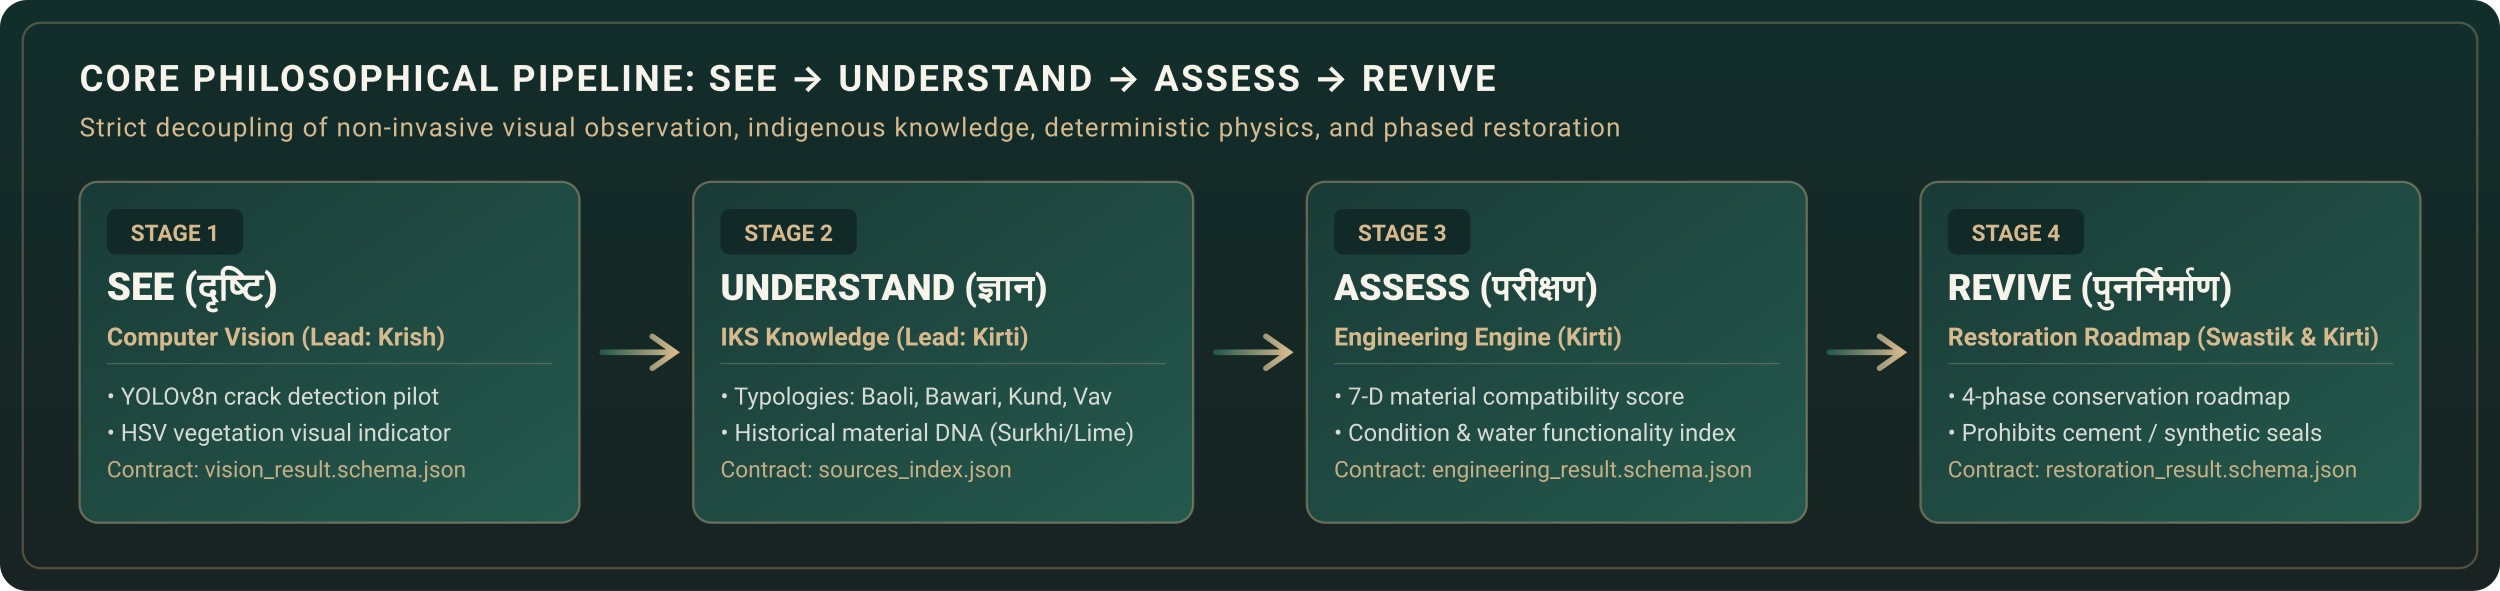
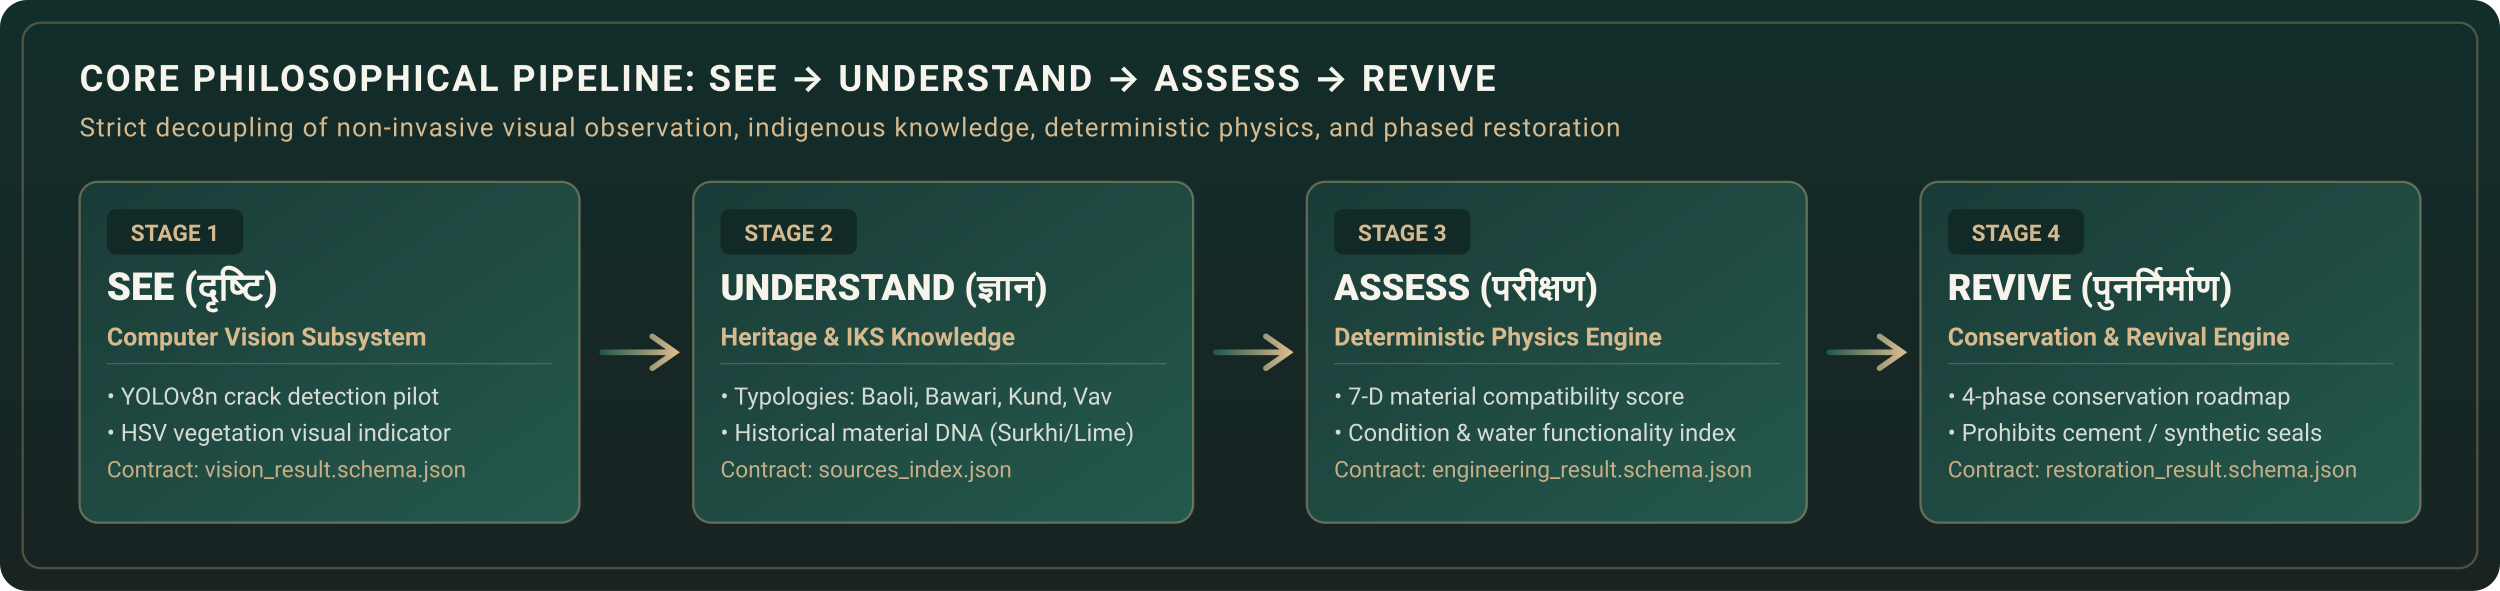
<svg xmlns="http://www.w3.org/2000/svg" viewBox="0 0 1100 260" width="100%" height="auto">
  <defs>
    <linearGradient id="pipeBg" x1="0%" y1="0%" x2="0%" y2="100%">
      <stop offset="0%" stop-color="#122E2B" />
      <stop offset="100%" stop-color="#182322" />
    </linearGradient>
    <linearGradient id="stageGrad" x1="0%" y1="0%" x2="100%" y2="100%">
      <stop offset="0%" stop-color="#1A3B37" />
      <stop offset="100%" stop-color="#24594D" />
    </linearGradient>
    <linearGradient id="arrowGrad" x1="0%" y1="0%" x2="100%" y2="0%">
      <stop offset="0%" stop-color="#24594D" />
      <stop offset="100%" stop-color="#D7B98E" />
    </linearGradient>
  </defs>
  <rect width="1100" height="260" rx="12" fill="url(#pipeBg)" />
  <rect x="10" y="10" width="1080" height="240" rx="8" fill="none" stroke="#D7B98E" stroke-width="1" stroke-opacity="0.3" />
  <text x="35" y="40" font-family="-apple-system, BlinkMacSystemFont, 'Segoe UI', Roboto, sans-serif" font-size="16" font-weight="700" fill="#F7F4EC" letter-spacing="1">
    CORE PHILOSOPHICAL PIPELINE: SEE → UNDERSTAND → ASSESS → REVIVE
  </text>
  <text x="35" y="60" font-family="-apple-system, BlinkMacSystemFont, 'Segoe UI', Roboto, sans-serif" font-size="11.5" fill="#D7B98E" letter-spacing="0.5">
    Strict decoupling of non-invasive visual observation, indigenous knowledge, deterministic physics, and phased restoration
  </text>
  <g transform="translate(35, 80)">
    <rect x="0" y="0" width="220" height="150" rx="8" fill="url(#stageGrad)" stroke="#D7B98E" stroke-width="1" stroke-opacity="0.4" />
    <rect x="12" y="12" width="60" height="20" rx="4" fill="#122A27" />
    <text x="42" y="26" font-family="-apple-system, BlinkMacSystemFont, 'Segoe UI', Roboto, sans-serif" font-size="10" font-weight="700" fill="#D7B98E" text-anchor="middle">STAGE 1</text>
    <text x="12" y="52" font-family="-apple-system, BlinkMacSystemFont, 'Segoe UI', Roboto, sans-serif" font-size="17" font-weight="800" fill="#F7F4EC">SEE (दृष्टि)</text>
-     <text x="12" y="72" font-family="-apple-system, BlinkMacSystemFont, 'Segoe UI', Roboto, sans-serif" font-size="11" font-weight="600" fill="#D7B98E">Computer Vision (Lead: Krish)</text>
+     <text x="12" y="72" font-family="-apple-system, BlinkMacSystemFont, 'Segoe UI', Roboto, sans-serif" font-size="11" font-weight="600" fill="#D7B98E">Computer Vision Subsystem</text>
    <line x1="12" y1="80" x2="208" y2="80" stroke="#D7B98E" stroke-width="0.5" stroke-opacity="0.3" />
    <text x="12" y="98" font-family="-apple-system, BlinkMacSystemFont, 'Segoe UI', Roboto, sans-serif" font-size="10.5" fill="#F7F4EC" fill-opacity="0.85">• YOLOv8n crack detection pilot</text>
    <text x="12" y="114" font-family="-apple-system, BlinkMacSystemFont, 'Segoe UI', Roboto, sans-serif" font-size="10.5" fill="#F7F4EC" fill-opacity="0.85">• HSV vegetation visual indicator</text>
    <text x="12" y="130" font-family="-apple-system, BlinkMacSystemFont, 'Segoe UI', Roboto, sans-serif" font-size="10" fill="#D7B98E" opacity="0.9">Contract: vision_result.schema.json</text>
  </g>
  <path d="M 265 155 L 295 155 M 287 148 L 297 155 L 287 162" fill="none" stroke="url(#arrowGrad)" stroke-width="2.5" stroke-linecap="round" />
  <g transform="translate(305, 80)">
    <rect x="0" y="0" width="220" height="150" rx="8" fill="url(#stageGrad)" stroke="#D7B98E" stroke-width="1" stroke-opacity="0.4" />
    <rect x="12" y="12" width="60" height="20" rx="4" fill="#122A27" />
    <text x="42" y="26" font-family="-apple-system, BlinkMacSystemFont, 'Segoe UI', Roboto, sans-serif" font-size="10" font-weight="700" fill="#D7B98E" text-anchor="middle">STAGE 2</text>
    <text x="12" y="52" font-family="-apple-system, BlinkMacSystemFont, 'Segoe UI', Roboto, sans-serif" font-size="16" font-weight="800" fill="#F7F4EC">UNDERSTAND (ज्ञान)</text>
-     <text x="12" y="72" font-family="-apple-system, BlinkMacSystemFont, 'Segoe UI', Roboto, sans-serif" font-size="11" font-weight="600" fill="#D7B98E">IKS Knowledge (Lead: Kirti)</text>
+     <text x="12" y="72" font-family="-apple-system, BlinkMacSystemFont, 'Segoe UI', Roboto, sans-serif" font-size="11" font-weight="600" fill="#D7B98E">Heritage &amp; IKS Knowledge</text>
    <line x1="12" y1="80" x2="208" y2="80" stroke="#D7B98E" stroke-width="0.5" stroke-opacity="0.3" />
    <text x="12" y="98" font-family="-apple-system, BlinkMacSystemFont, 'Segoe UI', Roboto, sans-serif" font-size="10.5" fill="#F7F4EC" fill-opacity="0.85">• Typologies: Baoli, Bawari, Kund, Vav</text>
    <text x="12" y="114" font-family="-apple-system, BlinkMacSystemFont, 'Segoe UI', Roboto, sans-serif" font-size="10.5" fill="#F7F4EC" fill-opacity="0.85">• Historical material DNA (Surkhi/Lime)</text>
    <text x="12" y="130" font-family="-apple-system, BlinkMacSystemFont, 'Segoe UI', Roboto, sans-serif" font-size="10" fill="#D7B98E" opacity="0.9">Contract: sources_index.json</text>
  </g>
  <path d="M 535 155 L 565 155 M 557 148 L 567 155 L 557 162" fill="none" stroke="url(#arrowGrad)" stroke-width="2.5" stroke-linecap="round" />
  <g transform="translate(575, 80)">
    <rect x="0" y="0" width="220" height="150" rx="8" fill="url(#stageGrad)" stroke="#D7B98E" stroke-width="1" stroke-opacity="0.4" />
    <rect x="12" y="12" width="60" height="20" rx="4" fill="#122A27" />
    <text x="42" y="26" font-family="-apple-system, BlinkMacSystemFont, 'Segoe UI', Roboto, sans-serif" font-size="10" font-weight="700" fill="#D7B98E" text-anchor="middle">STAGE 3</text>
    <text x="12" y="52" font-family="-apple-system, BlinkMacSystemFont, 'Segoe UI', Roboto, sans-serif" font-size="16" font-weight="800" fill="#F7F4EC">ASSESS (परीक्षण)</text>
-     <text x="12" y="72" font-family="-apple-system, BlinkMacSystemFont, 'Segoe UI', Roboto, sans-serif" font-size="11" font-weight="600" fill="#D7B98E">Engineering Engine (Kirti)</text>
+     <text x="12" y="72" font-family="-apple-system, BlinkMacSystemFont, 'Segoe UI', Roboto, sans-serif" font-size="11" font-weight="600" fill="#D7B98E">Deterministic Physics Engine</text>
    <line x1="12" y1="80" x2="208" y2="80" stroke="#D7B98E" stroke-width="0.5" stroke-opacity="0.3" />
    <text x="12" y="98" font-family="-apple-system, BlinkMacSystemFont, 'Segoe UI', Roboto, sans-serif" font-size="10.5" fill="#F7F4EC" fill-opacity="0.85">• 7-D material compatibility score</text>
    <text x="12" y="114" font-family="-apple-system, BlinkMacSystemFont, 'Segoe UI', Roboto, sans-serif" font-size="10.5" fill="#F7F4EC" fill-opacity="0.85">• Condition &amp; water functionality index</text>
    <text x="12" y="130" font-family="-apple-system, BlinkMacSystemFont, 'Segoe UI', Roboto, sans-serif" font-size="10" fill="#D7B98E" opacity="0.9">Contract: engineering_result.schema.json</text>
  </g>
  <path d="M 805 155 L 835 155 M 827 148 L 837 155 L 827 162" fill="none" stroke="url(#arrowGrad)" stroke-width="2.5" stroke-linecap="round" />
  <g transform="translate(845, 80)">
    <rect x="0" y="0" width="220" height="150" rx="8" fill="url(#stageGrad)" stroke="#D7B98E" stroke-width="1" stroke-opacity="0.4" />
    <rect x="12" y="12" width="60" height="20" rx="4" fill="#122A27" />
    <text x="42" y="26" font-family="-apple-system, BlinkMacSystemFont, 'Segoe UI', Roboto, sans-serif" font-size="10" font-weight="700" fill="#D7B98E" text-anchor="middle">STAGE 4</text>
    <text x="12" y="52" font-family="-apple-system, BlinkMacSystemFont, 'Segoe UI', Roboto, sans-serif" font-size="16" font-weight="800" fill="#F7F4EC">REVIVE (पुनर्निर्माण)</text>
-     <text x="12" y="72" font-family="-apple-system, BlinkMacSystemFont, 'Segoe UI', Roboto, sans-serif" font-size="11" font-weight="600" fill="#D7B98E">Restoration Roadmap (Swastik &amp; Kirti)</text>
+     <text x="12" y="72" font-family="-apple-system, BlinkMacSystemFont, 'Segoe UI', Roboto, sans-serif" font-size="11" font-weight="600" fill="#D7B98E">Conservation &amp; Revival Engine</text>
    <line x1="12" y1="80" x2="208" y2="80" stroke="#D7B98E" stroke-width="0.5" stroke-opacity="0.3" />
    <text x="12" y="98" font-family="-apple-system, BlinkMacSystemFont, 'Segoe UI', Roboto, sans-serif" font-size="10.5" fill="#F7F4EC" fill-opacity="0.85">• 4-phase conservation roadmap</text>
    <text x="12" y="114" font-family="-apple-system, BlinkMacSystemFont, 'Segoe UI', Roboto, sans-serif" font-size="10.5" fill="#F7F4EC" fill-opacity="0.85">• Prohibits cement / synthetic seals</text>
    <text x="12" y="130" font-family="-apple-system, BlinkMacSystemFont, 'Segoe UI', Roboto, sans-serif" font-size="10" fill="#D7B98E" opacity="0.9">Contract: restoration_result.schema.json</text>
  </g>
</svg>
